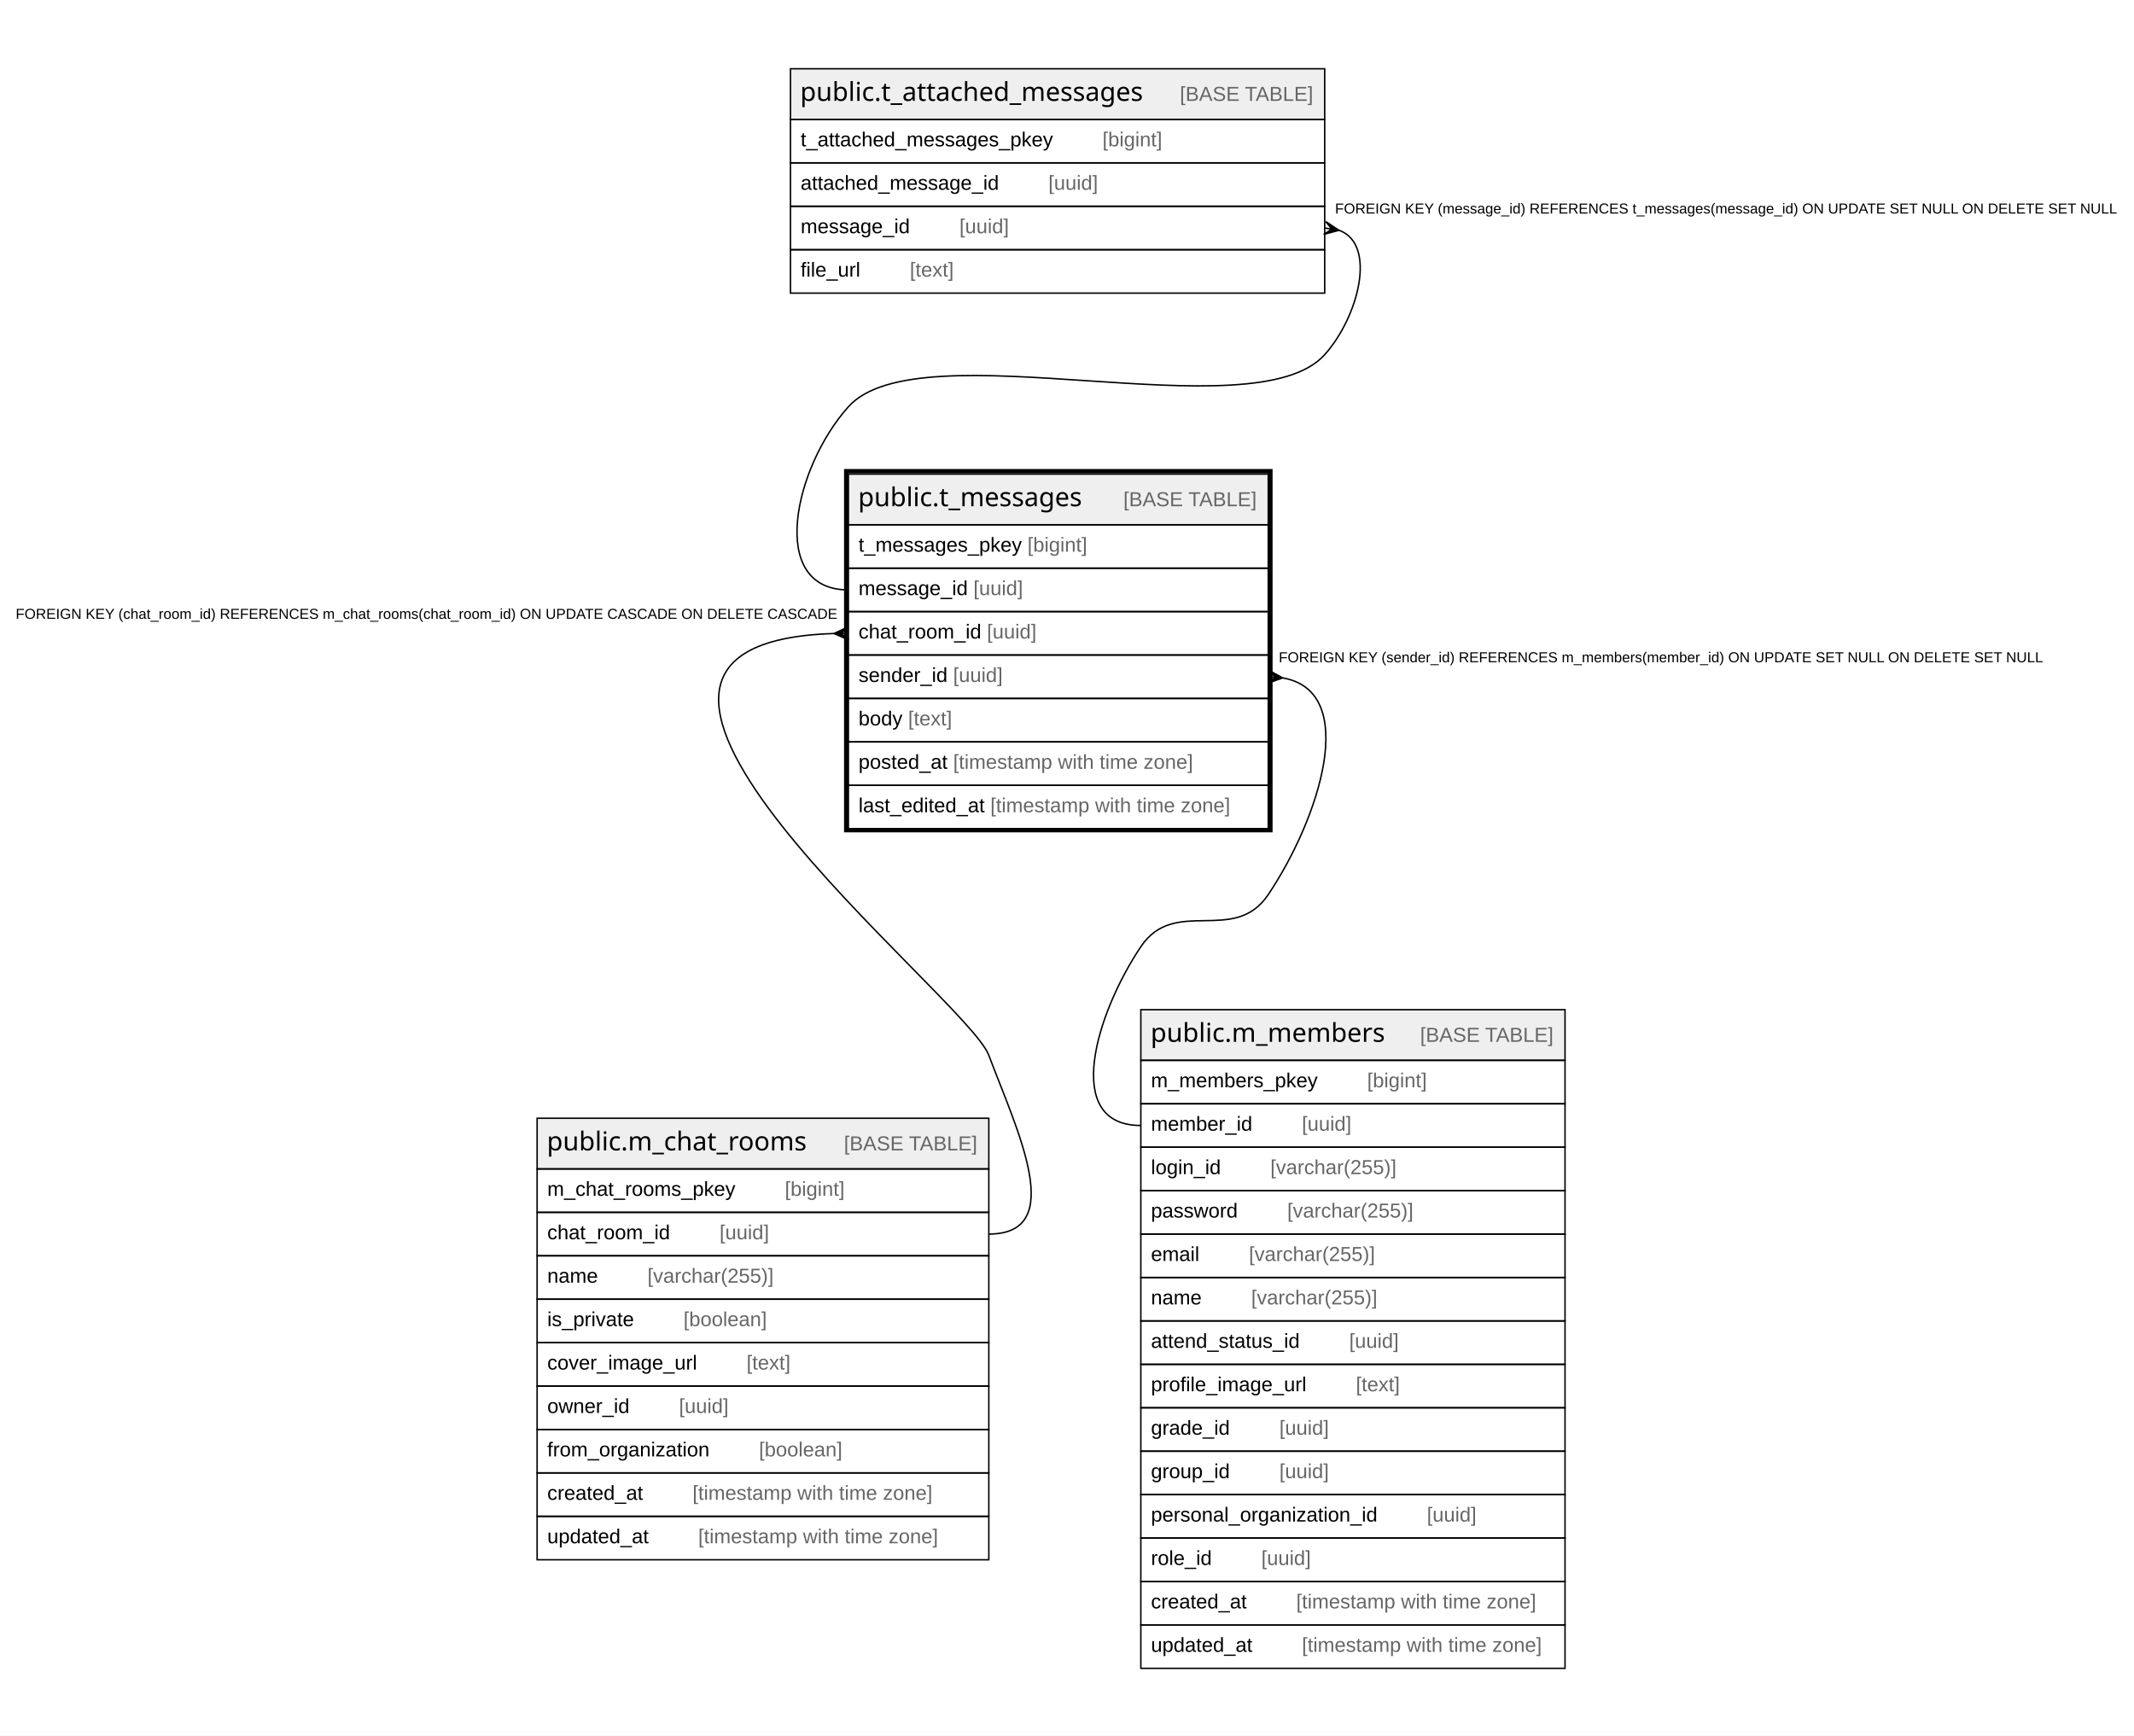
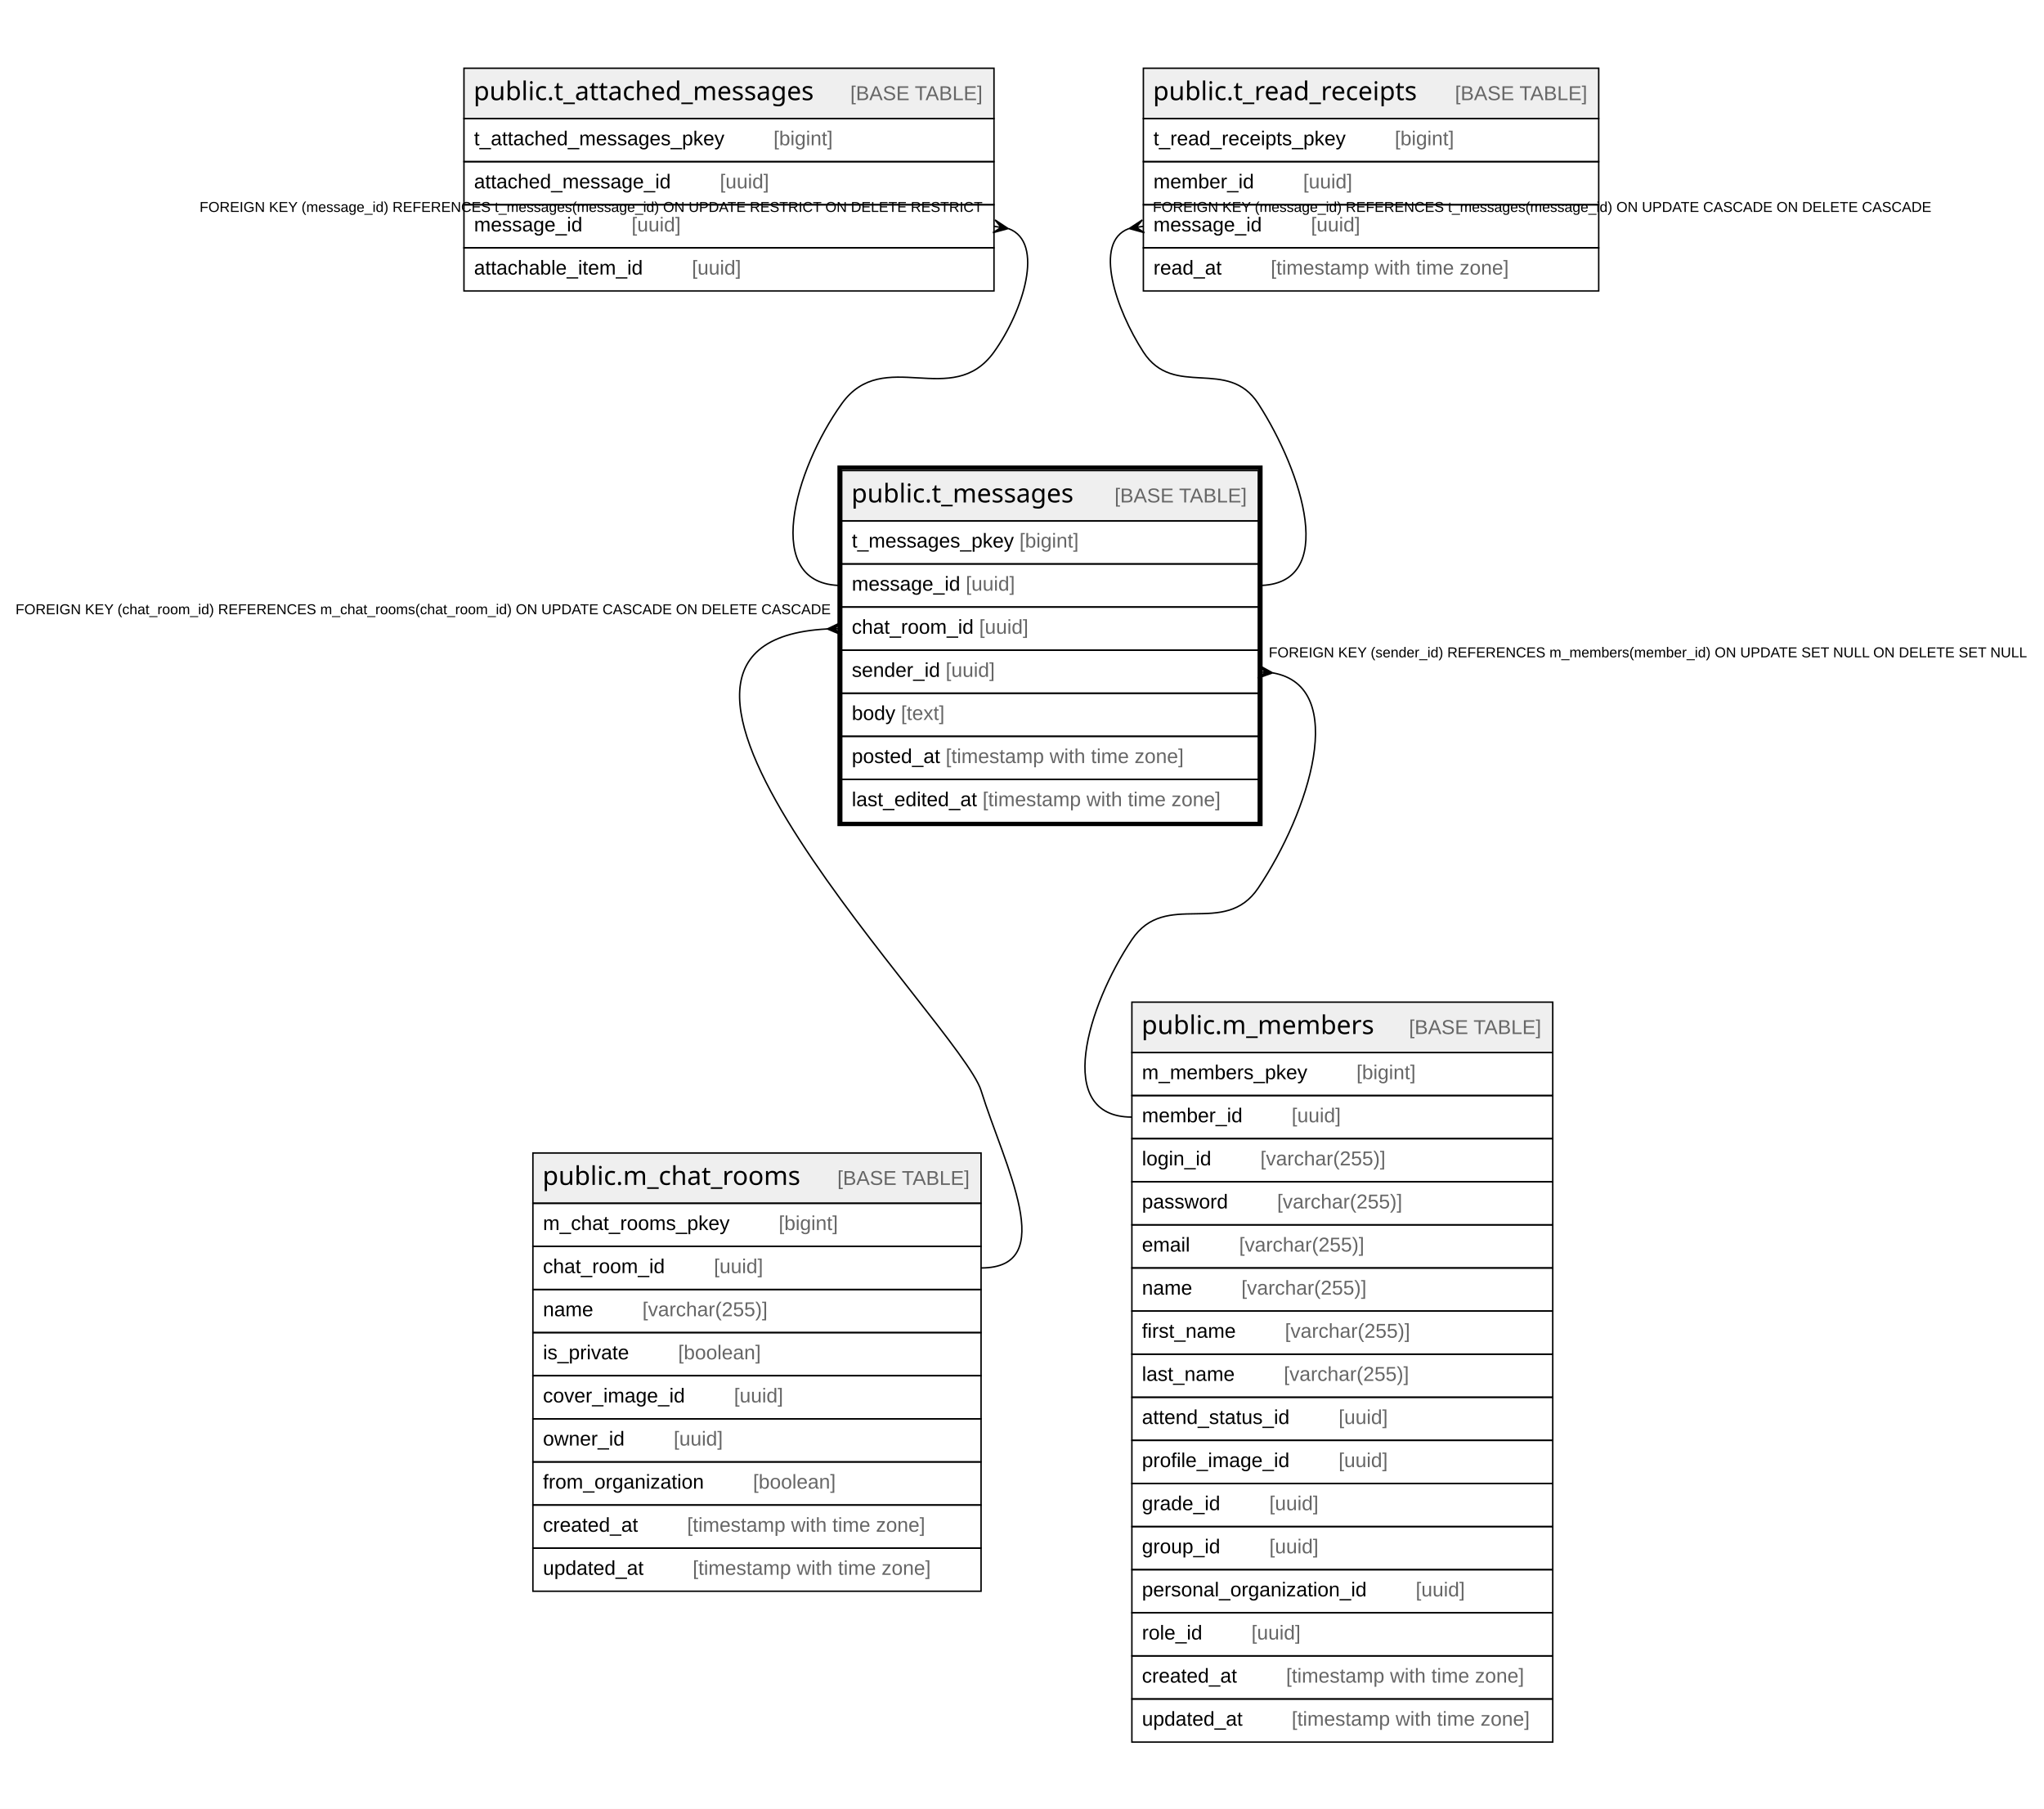
- <svg xmlns="http://www.w3.org/2000/svg" width="1474pt" height="1199pt" viewBox="0.00 0.00 1474.00 1199.00">
-   <g id="graph0" class="graph" transform="scale(1 1) rotate(0) translate(4 1195)">
-     <polygon fill="#ffffff" stroke="transparent" points="-4,4 -4,-1195 1470,-1195 1470,4 -4,4" />
+ <svg xmlns="http://www.w3.org/2000/svg" width="1423pt" height="1259pt" viewBox="0.00 0.00 1423.00 1259.00">
+   <g id="graph0" class="graph" transform="scale(1 1) rotate(0) translate(4 1255)">
+     <polygon fill="#ffffff" stroke="transparent" points="-4,4 -4,-1255 1419,-1255 1419,4 -4,4" />
    <g id="node1" class="node">
-       <polygon fill="#efefef" stroke="transparent" points="582,-832.5 582,-867.5 872,-867.5 872,-832.5 582,-832.5" />
-       <polygon fill="none" stroke="#000000" points="582,-832.5 582,-867.5 872,-867.5 872,-832.5 582,-832.5" />
-       <text text-anchor="start" x="588.699" y="-845.3" font-family="Arial Bold" font-size="18.00" fill="#000000">public.t_messages</text>
-       <text text-anchor="start" x="737.733" y="-845.3" font-family="Arial" font-size="14.00" fill="#000000">    </text>
-       <text text-anchor="start" x="771.938" y="-845.3" font-family="Arial" font-size="14.00" fill="#666666">[BASE TABLE]</text>
+       <polygon fill="#efefef" stroke="transparent" points="582,-892.5 582,-927.5 872,-927.5 872,-892.5 582,-892.5" />
+       <polygon fill="none" stroke="#000000" points="582,-892.5 582,-927.5 872,-927.5 872,-892.5 582,-892.5" />
+       <text text-anchor="start" x="588.699" y="-905.3" font-family="Arial Bold" font-size="18.00" fill="#000000">public.t_messages</text>
+       <text text-anchor="start" x="737.733" y="-905.3" font-family="Arial" font-size="14.00" fill="#000000">    </text>
+       <text text-anchor="start" x="771.938" y="-905.3" font-family="Arial" font-size="14.00" fill="#666666">[BASE TABLE]</text>
+       <polygon fill="none" stroke="#000000" points="582,-862.5 582,-892.5 872,-892.5 872,-862.5 582,-862.5" />
+       <text text-anchor="start" x="589" y="-873.9" font-family="Arial" font-size="14.00" fill="#000000">t_messages_pkey </text>
+       <text text-anchor="start" x="705.703" y="-873.9" font-family="Arial" font-size="14.00" fill="#666666">[bigint]</text>
+       <polygon fill="none" stroke="#000000" points="582,-832.5 582,-862.5 872,-862.5 872,-832.5 582,-832.5" />
+       <text text-anchor="start" x="589" y="-843.9" font-family="Arial" font-size="14.00" fill="#000000">message_id </text>
+       <text text-anchor="start" x="668.353" y="-843.9" font-family="Arial" font-size="14.00" fill="#666666">[uuid]</text>
      <polygon fill="none" stroke="#000000" points="582,-802.5 582,-832.5 872,-832.5 872,-802.5 582,-802.5" />
-       <text text-anchor="start" x="589" y="-813.9" font-family="Arial" font-size="14.00" fill="#000000">t_messages_pkey </text>
-       <text text-anchor="start" x="705.703" y="-813.9" font-family="Arial" font-size="14.00" fill="#666666">[bigint]</text>
+       <text text-anchor="start" x="589" y="-813.9" font-family="Arial" font-size="14.00" fill="#000000">chat_room_id </text>
+       <text text-anchor="start" x="677.687" y="-813.9" font-family="Arial" font-size="14.00" fill="#666666">[uuid]</text>
      <polygon fill="none" stroke="#000000" points="582,-772.5 582,-802.5 872,-802.5 872,-772.5 582,-772.5" />
-       <text text-anchor="start" x="589" y="-783.9" font-family="Arial" font-size="14.00" fill="#000000">message_id </text>
-       <text text-anchor="start" x="668.353" y="-783.9" font-family="Arial" font-size="14.00" fill="#666666">[uuid]</text>
+       <text text-anchor="start" x="589" y="-783.9" font-family="Arial" font-size="14.00" fill="#000000">sender_id </text>
+       <text text-anchor="start" x="654.353" y="-783.9" font-family="Arial" font-size="14.00" fill="#666666">[uuid]</text>
      <polygon fill="none" stroke="#000000" points="582,-742.5 582,-772.5 872,-772.5 872,-742.5 582,-742.5" />
-       <text text-anchor="start" x="589" y="-753.9" font-family="Arial" font-size="14.00" fill="#000000">chat_room_id </text>
-       <text text-anchor="start" x="677.687" y="-753.9" font-family="Arial" font-size="14.00" fill="#666666">[uuid]</text>
+       <text text-anchor="start" x="589" y="-753.9" font-family="Arial" font-size="14.00" fill="#000000">body </text>
+       <text text-anchor="start" x="623.238" y="-753.9" font-family="Arial" font-size="14.00" fill="#666666">[text]</text>
      <polygon fill="none" stroke="#000000" points="582,-712.5 582,-742.5 872,-742.5 872,-712.5 582,-712.5" />
-       <text text-anchor="start" x="589" y="-723.9" font-family="Arial" font-size="14.00" fill="#000000">sender_id </text>
-       <text text-anchor="start" x="654.353" y="-723.9" font-family="Arial" font-size="14.00" fill="#666666">[uuid]</text>
+       <text text-anchor="start" x="589" y="-723.9" font-family="Arial" font-size="14.00" fill="#000000">posted_at </text>
+       <text text-anchor="start" x="654.367" y="-723.9" font-family="Arial" font-size="14.00" fill="#666666">[timestamp with time zone]</text>
      <polygon fill="none" stroke="#000000" points="582,-682.5 582,-712.5 872,-712.5 872,-682.5 582,-682.5" />
-       <text text-anchor="start" x="589" y="-693.9" font-family="Arial" font-size="14.00" fill="#000000">body </text>
-       <text text-anchor="start" x="623.238" y="-693.9" font-family="Arial" font-size="14.00" fill="#666666">[text]</text>
-       <polygon fill="none" stroke="#000000" points="582,-652.5 582,-682.5 872,-682.5 872,-652.5 582,-652.5" />
-       <text text-anchor="start" x="589" y="-663.9" font-family="Arial" font-size="14.00" fill="#000000">posted_at </text>
-       <text text-anchor="start" x="654.367" y="-663.9" font-family="Arial" font-size="14.00" fill="#666666">[timestamp with time zone]</text>
-       <polygon fill="none" stroke="#000000" points="582,-622.5 582,-652.5 872,-652.5 872,-622.5 582,-622.5" />
-       <text text-anchor="start" x="589" y="-633.9" font-family="Arial" font-size="14.00" fill="#000000">last_edited_at </text>
-       <text text-anchor="start" x="680.036" y="-633.9" font-family="Arial" font-size="14.00" fill="#666666">[timestamp with time zone]</text>
-       <polygon fill="none" stroke="#000000" stroke-width="3" points="580.5,-621.5 580.5,-869.5 873.5,-869.5 873.5,-621.5 580.5,-621.5" />
-     </g>
-     <g id="node3" class="node">
-       <polygon fill="#efefef" stroke="transparent" points="367,-387.5 367,-422.5 679,-422.5 679,-387.5 367,-387.5" />
-       <polygon fill="none" stroke="#000000" points="367,-387.5 367,-422.5 679,-422.5 679,-387.5 367,-387.5" />
-       <text text-anchor="start" x="373.703" y="-400.3" font-family="Arial Bold" font-size="18.00" fill="#000000">public.m_chat_rooms</text>
-       <text text-anchor="start" x="544.729" y="-400.3" font-family="Arial" font-size="14.00" fill="#000000">    </text>
-       <text text-anchor="start" x="578.933" y="-400.3" font-family="Arial" font-size="14.00" fill="#666666">[BASE TABLE]</text>
-       <polygon fill="none" stroke="#000000" points="367,-357.5 367,-387.5 679,-387.5 679,-357.5 367,-357.5" />
-       <text text-anchor="start" x="374" y="-368.9" font-family="Arial" font-size="14.00" fill="#000000">m_chat_rooms_pkey    </text>
-       <text text-anchor="start" x="538.121" y="-368.9" font-family="Arial" font-size="14.00" fill="#666666">[bigint]</text>
-       <polygon fill="none" stroke="#000000" points="367,-327.5 367,-357.5 679,-357.5 679,-327.5 367,-327.5" />
-       <text text-anchor="start" x="374" y="-338.9" font-family="Arial" font-size="14.00" fill="#000000">chat_room_id    </text>
-       <text text-anchor="start" x="493.001" y="-338.9" font-family="Arial" font-size="14.00" fill="#666666">[uuid]</text>
-       <polygon fill="none" stroke="#000000" points="367,-297.5 367,-327.5 679,-327.5 679,-297.5 367,-297.5" />
-       <text text-anchor="start" x="374" y="-308.9" font-family="Arial" font-size="14.00" fill="#000000">name    </text>
-       <text text-anchor="start" x="443.213" y="-308.9" font-family="Arial" font-size="14.00" fill="#666666">[varchar(255)]</text>
-       <polygon fill="none" stroke="#000000" points="367,-267.5 367,-297.5 679,-297.5 679,-267.5 367,-267.5" />
-       <text text-anchor="start" x="374" y="-278.9" font-family="Arial" font-size="14.00" fill="#000000">is_private    </text>
-       <text text-anchor="start" x="468.1" y="-278.9" font-family="Arial" font-size="14.00" fill="#666666">[boolean]</text>
-       <polygon fill="none" stroke="#000000" points="367,-237.5 367,-267.5 679,-267.5 679,-237.5 367,-237.5" />
-       <text text-anchor="start" x="374" y="-248.9" font-family="Arial" font-size="14.00" fill="#000000">cover_image_url    </text>
-       <text text-anchor="start" x="511.661" y="-248.9" font-family="Arial" font-size="14.00" fill="#666666">[text]</text>
-       <polygon fill="none" stroke="#000000" points="367,-207.5 367,-237.5 679,-237.5 679,-207.5 367,-207.5" />
-       <text text-anchor="start" x="374" y="-218.9" font-family="Arial" font-size="14.00" fill="#000000">owner_id    </text>
-       <text text-anchor="start" x="464.992" y="-218.9" font-family="Arial" font-size="14.00" fill="#666666">[uuid]</text>
-       <polygon fill="none" stroke="#000000" points="367,-177.5 367,-207.5 679,-207.5 679,-177.5 367,-177.5" />
-       <text text-anchor="start" x="374" y="-188.9" font-family="Arial" font-size="14.00" fill="#000000">from_organization    </text>
-       <text text-anchor="start" x="520.224" y="-188.9" font-family="Arial" font-size="14.00" fill="#666666">[boolean]</text>
-       <polygon fill="none" stroke="#000000" points="367,-147.5 367,-177.5 679,-177.5 679,-147.5 367,-147.5" />
-       <text text-anchor="start" x="374" y="-158.9" font-family="Arial" font-size="14.00" fill="#000000">created_at    </text>
-       <text text-anchor="start" x="474.342" y="-158.9" font-family="Arial" font-size="14.00" fill="#666666">[timestamp with time zone]</text>
-       <polygon fill="none" stroke="#000000" points="367,-117.5 367,-147.5 679,-147.5 679,-117.5 367,-117.5" />
-       <text text-anchor="start" x="374" y="-128.9" font-family="Arial" font-size="14.00" fill="#000000">updated_at    </text>
-       <text text-anchor="start" x="478.247" y="-128.9" font-family="Arial" font-size="14.00" fill="#666666">[timestamp with time zone]</text>
-     </g>
-     <g id="edge2" class="edge">
-       <path fill="none" stroke="#000000" d="M571.72,-757.341C349.268,-750.225 663.596,-507.036 679,-466 698.289,-414.612 733.889,-342.5 679,-342.5" />
-       <polygon fill="#000000" stroke="#000000" points="572.001,-757.345 581.93,-762 577.001,-757.422 582,-757.5 582,-757.5 582,-757.5 577.001,-757.422 582.07,-753 572.001,-757.345 572.001,-757.345" />
-       <text text-anchor="start" x="6.818" y="-767.5" font-family="Arial" font-size="10.00" fill="#000000">FOREIGN KEY (chat_room_id) REFERENCES m_chat_rooms(chat_room_id) ON UPDATE CASCADE ON DELETE CASCADE</text>
+       <text text-anchor="start" x="589" y="-693.9" font-family="Arial" font-size="14.00" fill="#000000">last_edited_at </text>
+       <text text-anchor="start" x="680.036" y="-693.9" font-family="Arial" font-size="14.00" fill="#666666">[timestamp with time zone]</text>
+       <polygon fill="none" stroke="#000000" stroke-width="3" points="580.5,-681.5 580.5,-929.5 873.5,-929.5 873.5,-681.5 580.5,-681.5" />
    </g>
    <g id="node4" class="node">
-       <polygon fill="#efefef" stroke="transparent" points="784,-462.5 784,-497.5 1077,-497.5 1077,-462.5 784,-462.5" />
-       <polygon fill="none" stroke="#000000" points="784,-462.5 784,-497.5 1077,-497.5 1077,-462.5 784,-462.5" />
-       <text text-anchor="start" x="790.715" y="-475.3" font-family="Arial Bold" font-size="18.00" fill="#000000">public.m_members</text>
-       <text text-anchor="start" x="942.717" y="-475.3" font-family="Arial" font-size="14.00" fill="#000000">    </text>
-       <text text-anchor="start" x="976.922" y="-475.3" font-family="Arial" font-size="14.00" fill="#666666">[BASE TABLE]</text>
+       <polygon fill="#efefef" stroke="transparent" points="367,-417.5 367,-452.5 679,-452.5 679,-417.5 367,-417.5" />
+       <polygon fill="none" stroke="#000000" points="367,-417.5 367,-452.5 679,-452.5 679,-417.5 367,-417.5" />
+       <text text-anchor="start" x="373.703" y="-430.3" font-family="Arial Bold" font-size="18.00" fill="#000000">public.m_chat_rooms</text>
+       <text text-anchor="start" x="544.729" y="-430.3" font-family="Arial" font-size="14.00" fill="#000000">    </text>
+       <text text-anchor="start" x="578.933" y="-430.3" font-family="Arial" font-size="14.00" fill="#666666">[BASE TABLE]</text>
+       <polygon fill="none" stroke="#000000" points="367,-387.5 367,-417.5 679,-417.5 679,-387.5 367,-387.5" />
+       <text text-anchor="start" x="374" y="-398.9" font-family="Arial" font-size="14.00" fill="#000000">m_chat_rooms_pkey    </text>
+       <text text-anchor="start" x="538.121" y="-398.9" font-family="Arial" font-size="14.00" fill="#666666">[bigint]</text>
+       <polygon fill="none" stroke="#000000" points="367,-357.5 367,-387.5 679,-387.5 679,-357.5 367,-357.5" />
+       <text text-anchor="start" x="374" y="-368.9" font-family="Arial" font-size="14.00" fill="#000000">chat_room_id    </text>
+       <text text-anchor="start" x="493.001" y="-368.9" font-family="Arial" font-size="14.00" fill="#666666">[uuid]</text>
+       <polygon fill="none" stroke="#000000" points="367,-327.5 367,-357.5 679,-357.5 679,-327.5 367,-327.5" />
+       <text text-anchor="start" x="374" y="-338.9" font-family="Arial" font-size="14.00" fill="#000000">name    </text>
+       <text text-anchor="start" x="443.213" y="-338.9" font-family="Arial" font-size="14.00" fill="#666666">[varchar(255)]</text>
+       <polygon fill="none" stroke="#000000" points="367,-297.5 367,-327.5 679,-327.5 679,-297.5 367,-297.5" />
+       <text text-anchor="start" x="374" y="-308.9" font-family="Arial" font-size="14.00" fill="#000000">is_private    </text>
+       <text text-anchor="start" x="468.1" y="-308.9" font-family="Arial" font-size="14.00" fill="#666666">[boolean]</text>
+       <polygon fill="none" stroke="#000000" points="367,-267.5 367,-297.5 679,-297.5 679,-267.5 367,-267.5" />
+       <text text-anchor="start" x="374" y="-278.9" font-family="Arial" font-size="14.00" fill="#000000">cover_image_id    </text>
+       <text text-anchor="start" x="507" y="-278.9" font-family="Arial" font-size="14.00" fill="#666666">[uuid]</text>
+       <polygon fill="none" stroke="#000000" points="367,-237.5 367,-267.5 679,-267.5 679,-237.5 367,-237.5" />
+       <text text-anchor="start" x="374" y="-248.9" font-family="Arial" font-size="14.00" fill="#000000">owner_id    </text>
+       <text text-anchor="start" x="464.992" y="-248.9" font-family="Arial" font-size="14.00" fill="#666666">[uuid]</text>
+       <polygon fill="none" stroke="#000000" points="367,-207.5 367,-237.5 679,-237.5 679,-207.5 367,-207.5" />
+       <text text-anchor="start" x="374" y="-218.9" font-family="Arial" font-size="14.00" fill="#000000">from_organization    </text>
+       <text text-anchor="start" x="520.224" y="-218.9" font-family="Arial" font-size="14.00" fill="#666666">[boolean]</text>
+       <polygon fill="none" stroke="#000000" points="367,-177.5 367,-207.5 679,-207.5 679,-177.5 367,-177.5" />
+       <text text-anchor="start" x="374" y="-188.9" font-family="Arial" font-size="14.00" fill="#000000">created_at    </text>
+       <text text-anchor="start" x="474.342" y="-188.9" font-family="Arial" font-size="14.00" fill="#666666">[timestamp with time zone]</text>
+       <polygon fill="none" stroke="#000000" points="367,-147.5 367,-177.5 679,-177.5 679,-147.5 367,-147.5" />
+       <text text-anchor="start" x="374" y="-158.9" font-family="Arial" font-size="14.00" fill="#000000">updated_at    </text>
+       <text text-anchor="start" x="478.247" y="-158.9" font-family="Arial" font-size="14.00" fill="#666666">[timestamp with time zone]</text>
+     </g>
+     <g id="edge3" class="edge">
+       <path fill="none" stroke="#000000" d="M571.922,-817.248C392.33,-807.893 664.89,-541.406 679,-496 695.289,-443.584 733.889,-372.5 679,-372.5" />
+       <polygon fill="#000000" stroke="#000000" points="572.003,-817.25 581.887,-821.999 577.002,-817.375 582,-817.5 582,-817.5 582,-817.5 577.002,-817.375 582.113,-813.001 572.003,-817.25 572.003,-817.25" />
+       <text text-anchor="start" x="6.818" y="-827.5" font-family="Arial" font-size="10.00" fill="#000000">FOREIGN KEY (chat_room_id) REFERENCES m_chat_rooms(chat_room_id) ON UPDATE CASCADE ON DELETE CASCADE</text>
+     </g>
+     <g id="node5" class="node">
+       <polygon fill="#efefef" stroke="transparent" points="784,-522.5 784,-557.5 1077,-557.5 1077,-522.5 784,-522.5" />
+       <polygon fill="none" stroke="#000000" points="784,-522.5 784,-557.5 1077,-557.5 1077,-522.5 784,-522.5" />
+       <text text-anchor="start" x="790.715" y="-535.3" font-family="Arial Bold" font-size="18.00" fill="#000000">public.m_members</text>
+       <text text-anchor="start" x="942.717" y="-535.3" font-family="Arial" font-size="14.00" fill="#000000">    </text>
+       <text text-anchor="start" x="976.922" y="-535.3" font-family="Arial" font-size="14.00" fill="#666666">[BASE TABLE]</text>
+       <polygon fill="none" stroke="#000000" points="784,-492.5 784,-522.5 1077,-522.5 1077,-492.5 784,-492.5" />
+       <text text-anchor="start" x="791" y="-503.9" font-family="Arial" font-size="14.00" fill="#000000">m_members_pkey    </text>
+       <text text-anchor="start" x="940.325" y="-503.9" font-family="Arial" font-size="14.00" fill="#666666">[bigint]</text>
+       <polygon fill="none" stroke="#000000" points="784,-462.5 784,-492.5 1077,-492.5 1077,-462.5 784,-462.5" />
+       <text text-anchor="start" x="791" y="-473.9" font-family="Arial" font-size="14.00" fill="#000000">member_id    </text>
+       <text text-anchor="start" x="895.206" y="-473.9" font-family="Arial" font-size="14.00" fill="#666666">[uuid]</text>
      <polygon fill="none" stroke="#000000" points="784,-432.5 784,-462.5 1077,-462.5 1077,-432.5 784,-432.5" />
-       <text text-anchor="start" x="791" y="-443.9" font-family="Arial" font-size="14.00" fill="#000000">m_members_pkey    </text>
-       <text text-anchor="start" x="940.325" y="-443.9" font-family="Arial" font-size="14.00" fill="#666666">[bigint]</text>
+       <text text-anchor="start" x="791" y="-443.9" font-family="Arial" font-size="14.00" fill="#000000">login_id    </text>
+       <text text-anchor="start" x="873.438" y="-443.9" font-family="Arial" font-size="14.00" fill="#666666">[varchar(255)]</text>
      <polygon fill="none" stroke="#000000" points="784,-402.5 784,-432.5 1077,-432.5 1077,-402.5 784,-402.5" />
-       <text text-anchor="start" x="791" y="-413.9" font-family="Arial" font-size="14.00" fill="#000000">member_id    </text>
-       <text text-anchor="start" x="895.206" y="-413.9" font-family="Arial" font-size="14.00" fill="#666666">[uuid]</text>
+       <text text-anchor="start" x="791" y="-413.9" font-family="Arial" font-size="14.00" fill="#000000">password    </text>
+       <text text-anchor="start" x="885.102" y="-413.9" font-family="Arial" font-size="14.00" fill="#666666">[varchar(255)]</text>
      <polygon fill="none" stroke="#000000" points="784,-372.5 784,-402.5 1077,-402.5 1077,-372.5 784,-372.5" />
-       <text text-anchor="start" x="791" y="-383.9" font-family="Arial" font-size="14.00" fill="#000000">login_id    </text>
-       <text text-anchor="start" x="873.438" y="-383.9" font-family="Arial" font-size="14.00" fill="#666666">[varchar(255)]</text>
+       <text text-anchor="start" x="791" y="-383.9" font-family="Arial" font-size="14.00" fill="#000000">email    </text>
+       <text text-anchor="start" x="858.644" y="-383.9" font-family="Arial" font-size="14.00" fill="#666666">[varchar(255)]</text>
      <polygon fill="none" stroke="#000000" points="784,-342.5 784,-372.5 1077,-372.5 1077,-342.5 784,-342.5" />
-       <text text-anchor="start" x="791" y="-353.9" font-family="Arial" font-size="14.00" fill="#000000">password    </text>
-       <text text-anchor="start" x="885.102" y="-353.9" font-family="Arial" font-size="14.00" fill="#666666">[varchar(255)]</text>
+       <text text-anchor="start" x="791" y="-353.9" font-family="Arial" font-size="14.00" fill="#000000">name    </text>
+       <text text-anchor="start" x="860.213" y="-353.9" font-family="Arial" font-size="14.00" fill="#666666">[varchar(255)]</text>
      <polygon fill="none" stroke="#000000" points="784,-312.5 784,-342.5 1077,-342.5 1077,-312.5 784,-312.5" />
-       <text text-anchor="start" x="791" y="-323.9" font-family="Arial" font-size="14.00" fill="#000000">email    </text>
-       <text text-anchor="start" x="858.644" y="-323.9" font-family="Arial" font-size="14.00" fill="#666666">[varchar(255)]</text>
+       <text text-anchor="start" x="791" y="-323.9" font-family="Arial" font-size="14.00" fill="#000000">first_name    </text>
+       <text text-anchor="start" x="890.544" y="-323.9" font-family="Arial" font-size="14.00" fill="#666666">[varchar(255)]</text>
      <polygon fill="none" stroke="#000000" points="784,-282.5 784,-312.5 1077,-312.5 1077,-282.5 784,-282.5" />
-       <text text-anchor="start" x="791" y="-293.9" font-family="Arial" font-size="14.00" fill="#000000">name    </text>
-       <text text-anchor="start" x="860.213" y="-293.9" font-family="Arial" font-size="14.00" fill="#666666">[varchar(255)]</text>
+       <text text-anchor="start" x="791" y="-293.9" font-family="Arial" font-size="14.00" fill="#000000">last_name    </text>
+       <text text-anchor="start" x="889.776" y="-293.9" font-family="Arial" font-size="14.00" fill="#666666">[varchar(255)]</text>
      <polygon fill="none" stroke="#000000" points="784,-252.5 784,-282.5 1077,-282.5 1077,-252.5 784,-252.5" />
      <text text-anchor="start" x="791" y="-263.9" font-family="Arial" font-size="14.00" fill="#000000">attend_status_id    </text>
      <text text-anchor="start" x="927.917" y="-263.9" font-family="Arial" font-size="14.00" fill="#666666">[uuid]</text>
      <polygon fill="none" stroke="#000000" points="784,-222.5 784,-252.5 1077,-252.5 1077,-222.5 784,-222.5" />
-       <text text-anchor="start" x="791" y="-233.9" font-family="Arial" font-size="14.00" fill="#000000">profile_image_url    </text>
-       <text text-anchor="start" x="932.547" y="-233.9" font-family="Arial" font-size="14.00" fill="#666666">[text]</text>
+       <text text-anchor="start" x="791" y="-233.9" font-family="Arial" font-size="14.00" fill="#000000">profile_image_id    </text>
+       <text text-anchor="start" x="927.886" y="-233.9" font-family="Arial" font-size="14.00" fill="#666666">[uuid]</text>
      <polygon fill="none" stroke="#000000" points="784,-192.5 784,-222.5 1077,-222.5 1077,-192.5 784,-192.5" />
      <text text-anchor="start" x="791" y="-203.9" font-family="Arial" font-size="14.00" fill="#000000">grade_id    </text>
      <text text-anchor="start" x="879.668" y="-203.9" font-family="Arial" font-size="14.00" fill="#666666">[uuid]</text>
      <polygon fill="none" stroke="#000000" points="784,-162.5 784,-192.5 1077,-192.5 1077,-162.5 784,-162.5" />
      <text text-anchor="start" x="791" y="-173.9" font-family="Arial" font-size="14.00" fill="#000000">group_id    </text>
      <text text-anchor="start" x="879.668" y="-173.9" font-family="Arial" font-size="14.00" fill="#666666">[uuid]</text>
      <polygon fill="none" stroke="#000000" points="784,-132.5 784,-162.5 1077,-162.5 1077,-132.5 784,-132.5" />
      <text text-anchor="start" x="791" y="-143.9" font-family="Arial" font-size="14.00" fill="#000000">personal_organization_id    </text>
      <text text-anchor="start" x="981.582" y="-143.9" font-family="Arial" font-size="14.00" fill="#666666">[uuid]</text>
      <polygon fill="none" stroke="#000000" points="784,-102.5 784,-132.5 1077,-132.5 1077,-102.5 784,-102.5" />
      <text text-anchor="start" x="791" y="-113.9" font-family="Arial" font-size="14.00" fill="#000000">role_id    </text>
      <text text-anchor="start" x="867.209" y="-113.9" font-family="Arial" font-size="14.00" fill="#666666">[uuid]</text>
      <polygon fill="none" stroke="#000000" points="784,-72.5 784,-102.5 1077,-102.5 1077,-72.5 784,-72.5" />
      <text text-anchor="start" x="791" y="-83.9" font-family="Arial" font-size="14.00" fill="#000000">created_at    </text>
      <text text-anchor="start" x="891.342" y="-83.9" font-family="Arial" font-size="14.00" fill="#666666">[timestamp with time zone]</text>
      <polygon fill="none" stroke="#000000" points="784,-42.5 784,-72.5 1077,-72.5 1077,-42.5 784,-42.5" />
      <text text-anchor="start" x="791" y="-53.9" font-family="Arial" font-size="14.00" fill="#000000">updated_at    </text>
      <text text-anchor="start" x="895.247" y="-53.9" font-family="Arial" font-size="14.00" fill="#666666">[timestamp with time zone]</text>
    </g>
-     <g id="edge3" class="edge">
-       <path fill="none" stroke="#000000" d="M882.123,-726.67C935.628,-717.231 907.244,-629.497 872,-577 848.446,-541.916 807.554,-576.084 784,-541 753.405,-495.428 729.111,-417.5 784,-417.5" />
-       <polygon fill="#000000" stroke="#000000" points="881.966,-726.683 871.632,-723.015 876.983,-727.091 872,-727.5 872,-727.5 872,-727.5 876.983,-727.091 872.368,-731.985 881.966,-726.683 881.966,-726.683" />
-       <text text-anchor="start" x="879.27" y="-737.5" font-family="Arial" font-size="10.00" fill="#000000">FOREIGN KEY (sender_id) REFERENCES m_members(member_id) ON UPDATE SET NULL ON DELETE SET NULL</text>
+     <g id="edge4" class="edge">
+       <path fill="none" stroke="#000000" d="M882.123,-786.67C935.628,-777.231 907.244,-689.497 872,-637 848.446,-601.916 807.554,-636.084 784,-601 753.405,-555.428 729.111,-477.5 784,-477.5" />
+       <polygon fill="#000000" stroke="#000000" points="881.966,-786.683 871.632,-783.015 876.983,-787.091 872,-787.5 872,-787.5 872,-787.5 876.983,-787.091 872.368,-791.985 881.966,-786.683 881.966,-786.683" />
+       <text text-anchor="start" x="879.27" y="-797.5" font-family="Arial" font-size="10.00" fill="#000000">FOREIGN KEY (sender_id) REFERENCES m_members(member_id) ON UPDATE SET NULL ON DELETE SET NULL</text>
    </g>
    <g id="node2" class="node">
-       <polygon fill="#efefef" stroke="transparent" points="542,-1112.5 542,-1147.5 911,-1147.5 911,-1112.5 542,-1112.5" />
-       <polygon fill="none" stroke="#000000" points="542,-1112.5 542,-1147.5 911,-1147.5 911,-1112.5 542,-1112.5" />
-       <text text-anchor="start" x="548.678" y="-1125.3" font-family="Arial Bold" font-size="18.00" fill="#000000">public.t_attached_messages</text>
-       <text text-anchor="start" x="776.754" y="-1125.3" font-family="Arial" font-size="14.00" fill="#000000">    </text>
-       <text text-anchor="start" x="810.959" y="-1125.3" font-family="Arial" font-size="14.00" fill="#666666">[BASE TABLE]</text>
-       <polygon fill="none" stroke="#000000" points="542,-1082.5 542,-1112.5 911,-1112.5 911,-1082.5 542,-1082.5" />
-       <text text-anchor="start" x="549" y="-1093.9" font-family="Arial" font-size="14.00" fill="#000000">t_attached_messages_pkey    </text>
-       <text text-anchor="start" x="757.494" y="-1093.9" font-family="Arial" font-size="14.00" fill="#666666">[bigint]</text>
-       <polygon fill="none" stroke="#000000" points="542,-1052.5 542,-1082.5 911,-1082.5 911,-1052.5 542,-1052.5" />
-       <text text-anchor="start" x="549" y="-1063.9" font-family="Arial" font-size="14.00" fill="#000000">attached_message_id    </text>
-       <text text-anchor="start" x="720.144" y="-1063.9" font-family="Arial" font-size="14.00" fill="#666666">[uuid]</text>
-       <polygon fill="none" stroke="#000000" points="542,-1022.5 542,-1052.5 911,-1052.5 911,-1022.5 542,-1022.5" />
-       <text text-anchor="start" x="549" y="-1033.9" font-family="Arial" font-size="14.00" fill="#000000">message_id    </text>
-       <text text-anchor="start" x="658.668" y="-1033.9" font-family="Arial" font-size="14.00" fill="#666666">[uuid]</text>
-       <polygon fill="none" stroke="#000000" points="542,-992.5 542,-1022.5 911,-1022.5 911,-992.5 542,-992.5" />
-       <text text-anchor="start" x="549" y="-1003.9" font-family="Arial" font-size="14.00" fill="#000000">file_url    </text>
-       <text text-anchor="start" x="624.424" y="-1003.9" font-family="Arial" font-size="14.00" fill="#666666">[text]</text>
+       <polygon fill="#efefef" stroke="transparent" points="319,-1172.5 319,-1207.5 688,-1207.5 688,-1172.5 319,-1172.5" />
+       <polygon fill="none" stroke="#000000" points="319,-1172.5 319,-1207.5 688,-1207.5 688,-1172.5 319,-1172.5" />
+       <text text-anchor="start" x="325.678" y="-1185.3" font-family="Arial Bold" font-size="18.00" fill="#000000">public.t_attached_messages</text>
+       <text text-anchor="start" x="553.754" y="-1185.3" font-family="Arial" font-size="14.00" fill="#000000">    </text>
+       <text text-anchor="start" x="587.959" y="-1185.3" font-family="Arial" font-size="14.00" fill="#666666">[BASE TABLE]</text>
+       <polygon fill="none" stroke="#000000" points="319,-1142.5 319,-1172.5 688,-1172.5 688,-1142.5 319,-1142.5" />
+       <text text-anchor="start" x="326" y="-1153.9" font-family="Arial" font-size="14.00" fill="#000000">t_attached_messages_pkey    </text>
+       <text text-anchor="start" x="534.494" y="-1153.9" font-family="Arial" font-size="14.00" fill="#666666">[bigint]</text>
+       <polygon fill="none" stroke="#000000" points="319,-1112.5 319,-1142.5 688,-1142.5 688,-1112.5 319,-1112.5" />
+       <text text-anchor="start" x="326" y="-1123.9" font-family="Arial" font-size="14.00" fill="#000000">attached_message_id    </text>
+       <text text-anchor="start" x="497.144" y="-1123.9" font-family="Arial" font-size="14.00" fill="#666666">[uuid]</text>
+       <polygon fill="none" stroke="#000000" points="319,-1082.5 319,-1112.5 688,-1112.5 688,-1082.5 319,-1082.5" />
+       <text text-anchor="start" x="326" y="-1093.9" font-family="Arial" font-size="14.00" fill="#000000">message_id    </text>
+       <text text-anchor="start" x="435.668" y="-1093.9" font-family="Arial" font-size="14.00" fill="#666666">[uuid]</text>
+       <polygon fill="none" stroke="#000000" points="319,-1052.5 319,-1082.5 688,-1082.5 688,-1052.5 319,-1052.5" />
+       <text text-anchor="start" x="326" y="-1063.9" font-family="Arial" font-size="14.00" fill="#000000">attachable_item_id    </text>
+       <text text-anchor="start" x="477.683" y="-1063.9" font-family="Arial" font-size="14.00" fill="#666666">[uuid]</text>
    </g>
    <g id="edge1" class="edge">
-       <path fill="none" stroke="#000000" d="M920.947,-1035.907C947.239,-1026.348 934.425,-976.128 911,-950 861.904,-895.239 631.096,-968.761 582,-914 544.469,-872.139 525.778,-787.5 582,-787.5" />
-       <polygon fill="#000000" stroke="#000000" points="920.874,-1035.919 910.288,-1033.057 915.937,-1036.709 911,-1037.5 911,-1037.5 911,-1037.5 915.937,-1036.709 911.712,-1041.943 920.874,-1035.919 920.874,-1035.919" />
-       <text text-anchor="start" x="918.144" y="-1047.5" font-family="Arial" font-size="10.00" fill="#000000">FOREIGN KEY (message_id) REFERENCES t_messages(message_id) ON UPDATE SET NULL ON DELETE SET NULL</text>
+       <path fill="none" stroke="#000000" d="M698.194,-1095.854C723.524,-1086.398 708.349,-1038.402 688,-1010 659.023,-969.556 610.977,-1014.444 582,-974 549.255,-928.298 525.778,-847.5 582,-847.5" />
+       <polygon fill="#000000" stroke="#000000" points="697.872,-1095.906 687.283,-1093.057 692.936,-1096.703 688,-1097.5 688,-1097.5 688,-1097.5 692.936,-1096.703 688.717,-1101.943 697.872,-1095.906 697.872,-1095.906" />
+       <text text-anchor="start" x="134.935" y="-1107.5" font-family="Arial" font-size="10.00" fill="#000000">FOREIGN KEY (message_id) REFERENCES t_messages(message_id) ON UPDATE RESTRICT ON DELETE RESTRICT</text>
+     </g>
+     <g id="node3" class="node">
+       <polygon fill="#efefef" stroke="transparent" points="792,-1172.5 792,-1207.5 1109,-1207.5 1109,-1172.5 792,-1172.5" />
+       <polygon fill="none" stroke="#000000" points="792,-1172.5 792,-1207.5 1109,-1207.5 1109,-1172.5 792,-1172.5" />
+       <text text-anchor="start" x="798.695" y="-1185.3" font-family="Arial Bold" font-size="18.00" fill="#000000">public.t_read_receipts</text>
+       <text text-anchor="start" x="974.737" y="-1185.3" font-family="Arial" font-size="14.00" fill="#000000">    </text>
+       <text text-anchor="start" x="1008.942" y="-1185.3" font-family="Arial" font-size="14.00" fill="#666666">[BASE TABLE]</text>
+       <polygon fill="none" stroke="#000000" points="792,-1142.5 792,-1172.5 1109,-1172.5 1109,-1142.5 792,-1142.5" />
+       <text text-anchor="start" x="799" y="-1153.9" font-family="Arial" font-size="14.00" fill="#000000">t_read_receipts_pkey    </text>
+       <text text-anchor="start" x="967.022" y="-1153.9" font-family="Arial" font-size="14.00" fill="#666666">[bigint]</text>
+       <polygon fill="none" stroke="#000000" points="792,-1112.5 792,-1142.5 1109,-1142.5 1109,-1112.5 792,-1112.5" />
+       <text text-anchor="start" x="799" y="-1123.9" font-family="Arial" font-size="14.00" fill="#000000">member_id    </text>
+       <text text-anchor="start" x="903.206" y="-1123.9" font-family="Arial" font-size="14.00" fill="#666666">[uuid]</text>
+       <polygon fill="none" stroke="#000000" points="792,-1082.5 792,-1112.5 1109,-1112.5 1109,-1082.5 792,-1082.5" />
+       <text text-anchor="start" x="799" y="-1093.9" font-family="Arial" font-size="14.00" fill="#000000">message_id    </text>
+       <text text-anchor="start" x="908.668" y="-1093.9" font-family="Arial" font-size="14.00" fill="#666666">[uuid]</text>
+       <polygon fill="none" stroke="#000000" points="792,-1052.5 792,-1082.5 1109,-1082.5 1109,-1052.5 792,-1052.5" />
+       <text text-anchor="start" x="799" y="-1063.9" font-family="Arial" font-size="14.00" fill="#000000">read_at    </text>
+       <text text-anchor="start" x="880.669" y="-1063.9" font-family="Arial" font-size="14.00" fill="#666666">[timestamp with time zone]</text>
+     </g>
+     <g id="edge2" class="edge">
+       <path fill="none" stroke="#000000" d="M781.849,-1095.884C756.756,-1086.589 773.029,-1039.34 792,-1010 813.17,-977.258 850.83,-1006.742 872,-974 902.527,-926.787 928.222,-847.5 872,-847.5" />
+       <polygon fill="#000000" stroke="#000000" points="782.124,-1095.927 791.292,-1101.944 787.062,-1096.714 792,-1097.5 792,-1097.5 792,-1097.5 787.062,-1096.714 792.708,-1093.056 782.124,-1095.927 782.124,-1095.927" />
+       <text text-anchor="start" x="798.593" y="-1107.5" font-family="Arial" font-size="10.00" fill="#000000">FOREIGN KEY (message_id) REFERENCES t_messages(message_id) ON UPDATE CASCADE ON DELETE CASCADE</text>
    </g>
  </g>
</svg>
